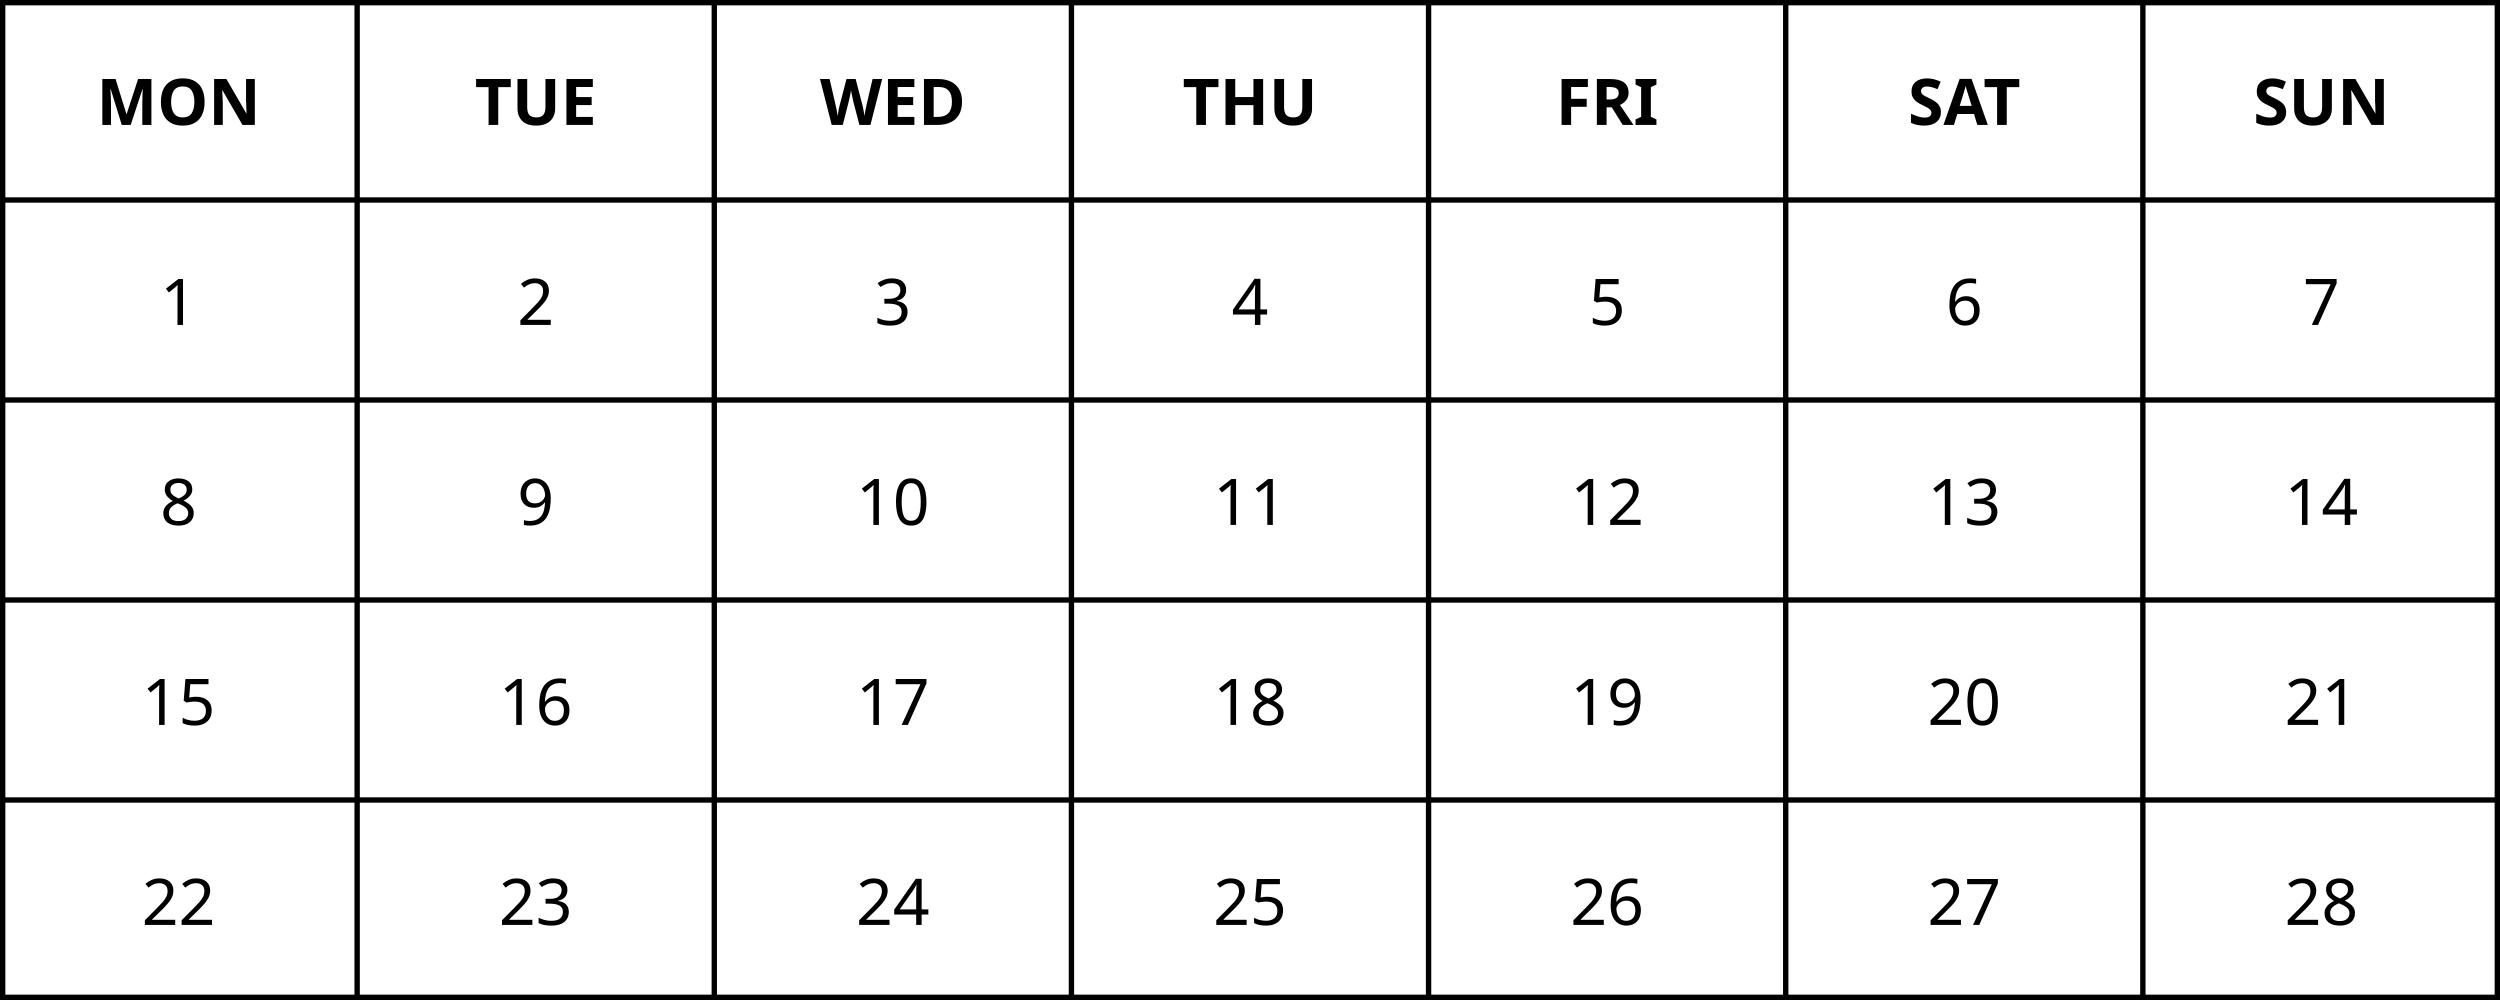
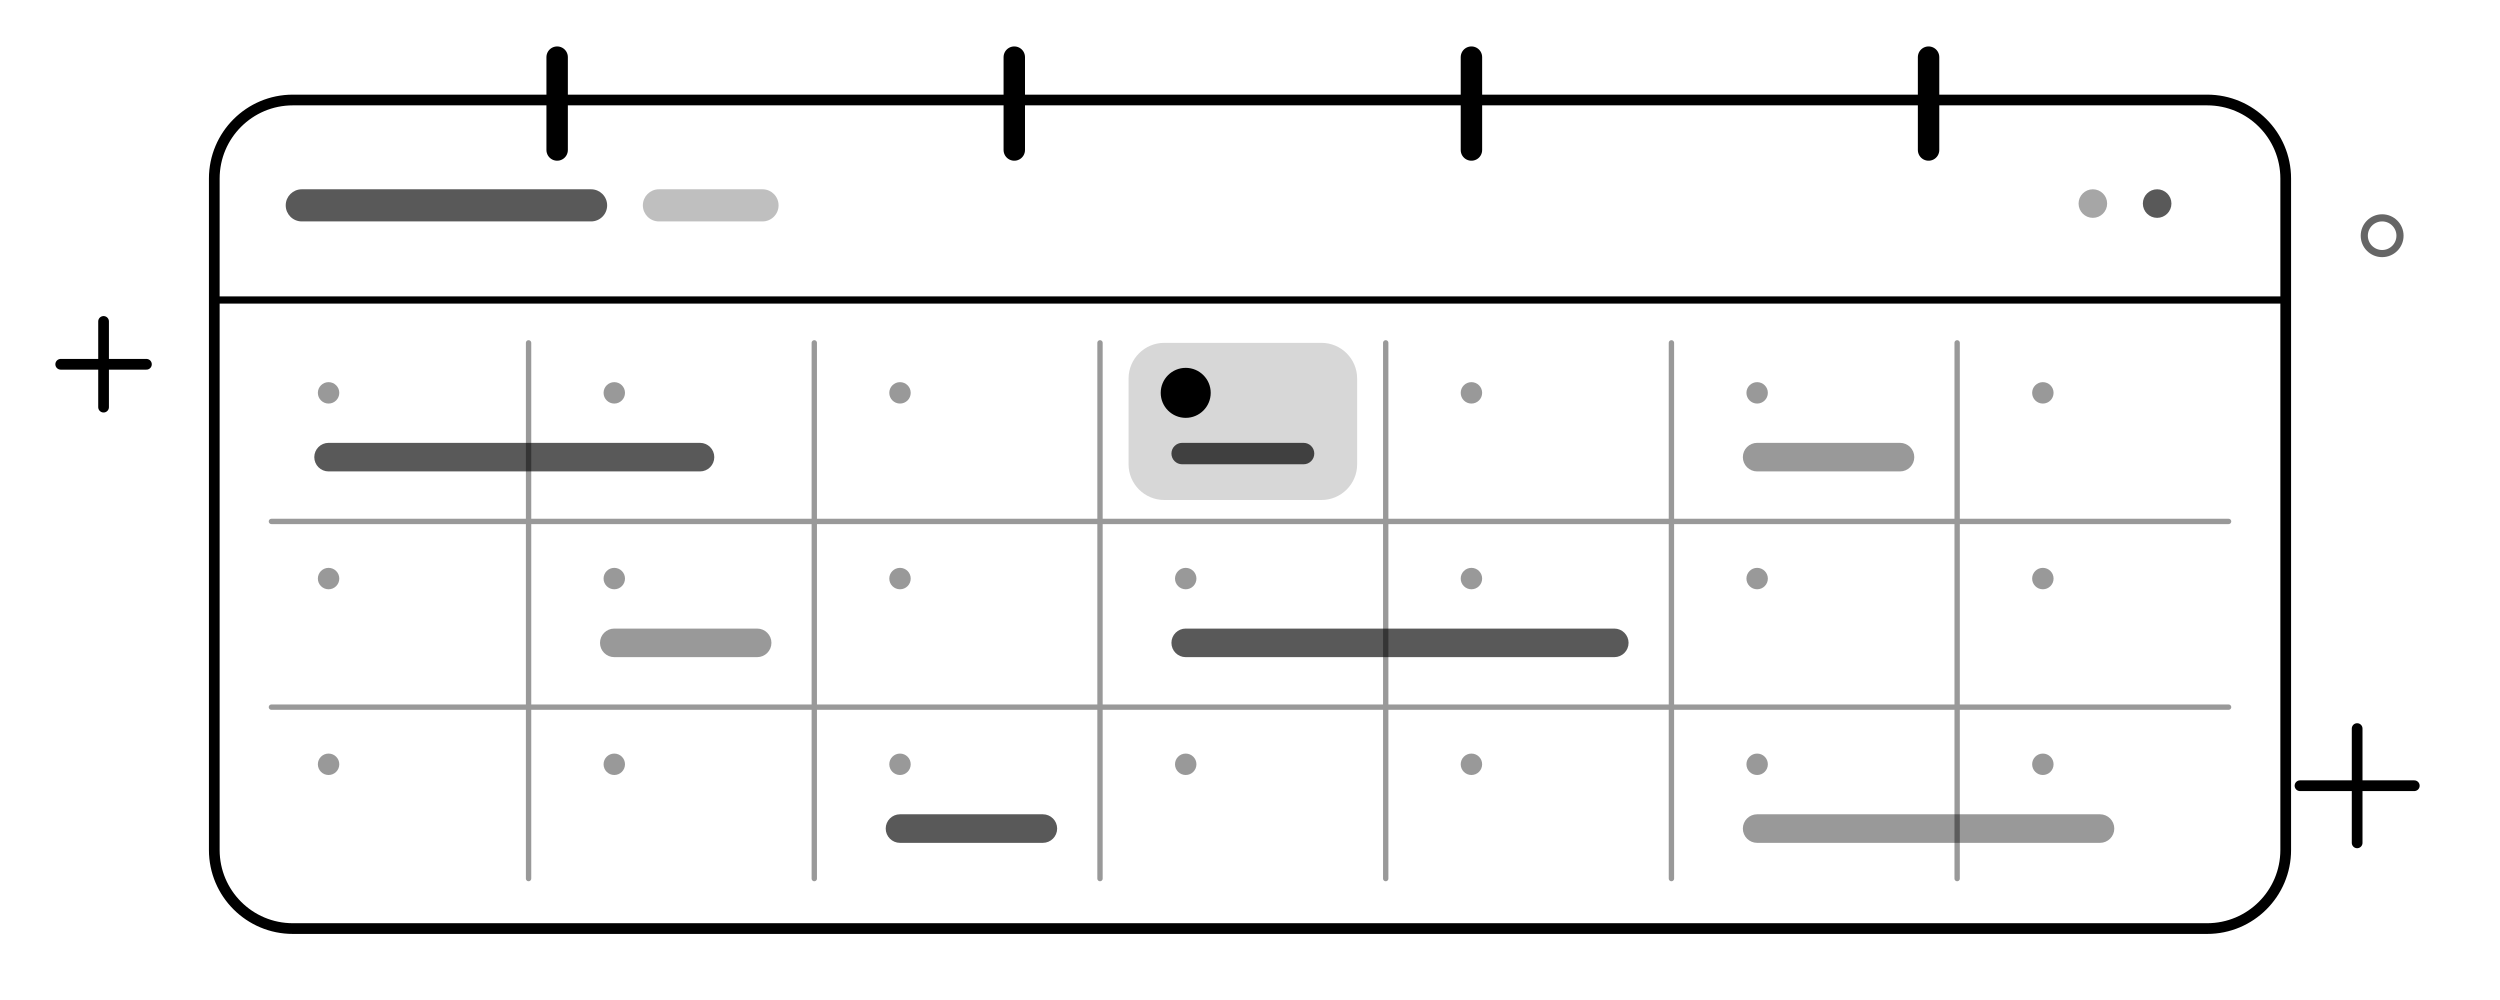
- <svg xmlns="http://www.w3.org/2000/svg" viewBox="0 0 700 280" fill="none" stroke="#000" stroke-width="1.5" font-family="system-ui, sans-serif" font-size="18">
-   <rect x="0.75" y="0.75" width="698.5" height="278.5" />
-   <path d="M100 0V280" />
-   <path d="M200 0V280" />
-   <path d="M300 0V280" />
-   <path d="M400 0V280" />
-   <path d="M500 0V280" />
-   <path d="M600 0V280" />
-   <path d="M0 56H700" />
-   <path d="M0 112H700" />
-   <path d="M0 168H700" />
-   <path d="M0 224H700" />
-   <g fill="#000" stroke="none" text-anchor="middle" dominant-baseline="central">
-     <text x="50.0" y="28.0" font-weight="600">MON</text>
-     <text x="150.0" y="28.0" font-weight="600">TUE</text>
-     <text x="250.0" y="28.0" font-weight="600">WED</text>
-     <text x="350.0" y="28.0" font-weight="600">THU</text>
-     <text x="450.0" y="28.0" font-weight="600">FRI</text>
-     <text x="550.0" y="28.0" font-weight="600">SAT</text>
-     <text x="650.0" y="28.0" font-weight="600">SUN</text>
-     <text x="50.0" y="84.0">1</text>
-     <text x="150.0" y="84.0">2</text>
-     <text x="250.0" y="84.0">3</text>
-     <text x="350.0" y="84.0">4</text>
-     <text x="450.0" y="84.0">5</text>
-     <text x="550.0" y="84.0">6</text>
-     <text x="650.0" y="84.0">7</text>
-     <text x="50.0" y="140.0">8</text>
-     <text x="150.0" y="140.0">9</text>
-     <text x="250.0" y="140.0">10</text>
-     <text x="350.0" y="140.0">11</text>
-     <text x="450.0" y="140.0">12</text>
-     <text x="550.0" y="140.0">13</text>
-     <text x="650.0" y="140.0">14</text>
-     <text x="50.0" y="196.0">15</text>
-     <text x="150.0" y="196.0">16</text>
-     <text x="250.0" y="196.0">17</text>
-     <text x="350.0" y="196.0">18</text>
-     <text x="450.0" y="196.0">19</text>
-     <text x="550.0" y="196.0">20</text>
-     <text x="650.0" y="196.0">21</text>
-     <text x="50.0" y="252.0">22</text>
-     <text x="150.0" y="252.0">23</text>
-     <text x="250.0" y="252.0">24</text>
-     <text x="350.0" y="252.0">25</text>
-     <text x="450.0" y="252.0">26</text>
-     <text x="550.0" y="252.0">27</text>
-     <text x="650.0" y="252.0">28</text>
+ <svg xmlns="http://www.w3.org/2000/svg" viewBox="0 0 700 280" fill="none">
+   <g stroke="#000" stroke-linecap="round" stroke-linejoin="round">
+     <rect x="60" y="28" width="580" height="232" rx="22" stroke-width="3" />
+     <path d="M60 84H640" stroke-width="2" />
+     <path d="M156 16V42M284 16V42M412 16V42M540 16V42" stroke-width="6" />
+     <g stroke-width="1.5" opacity="0.4">
+       <path d="M148 96V246M228 96V246M308 96V246M388 96V246M468 96V246M548 96V246" />
+       <path d="M76 146H624M76 198H624" />
+     </g>
+     <path d="M29 90V114M17 102H41M660 204V236M644 220H676" stroke-width="3" />
+     <circle cx="667" cy="66" r="5" stroke-width="2" opacity="0.6" />
+   </g>
+   <g fill="#000">
+     <rect x="80" y="53" width="90" height="9" rx="4.5" opacity="0.65" />
+     <rect x="180" y="53" width="38" height="9" rx="4.5" opacity="0.25" />
+     <circle cx="586" cy="57" r="4" opacity="0.35" />
+     <circle cx="604" cy="57" r="4" opacity="0.65" />
+     <g opacity="0.4">
+       <circle cx="92" cy="110" r="3" />
+       <circle cx="172" cy="110" r="3" />
+       <circle cx="252" cy="110" r="3" />
+       <circle cx="412" cy="110" r="3" />
+       <circle cx="492" cy="110" r="3" />
+       <circle cx="572" cy="110" r="3" />
+       <circle cx="92" cy="162" r="3" />
+       <circle cx="172" cy="162" r="3" />
+       <circle cx="252" cy="162" r="3" />
+       <circle cx="332" cy="162" r="3" />
+       <circle cx="412" cy="162" r="3" />
+       <circle cx="492" cy="162" r="3" />
+       <circle cx="572" cy="162" r="3" />
+       <circle cx="92" cy="214" r="3" />
+       <circle cx="172" cy="214" r="3" />
+       <circle cx="252" cy="214" r="3" />
+       <circle cx="332" cy="214" r="3" />
+       <circle cx="412" cy="214" r="3" />
+       <circle cx="492" cy="214" r="3" />
+       <circle cx="572" cy="214" r="3" />
+     </g>
+     <rect x="316" y="96" width="64" height="44" rx="10" opacity="0.16" />
+     <circle cx="332" cy="110" r="7" />
+     <rect x="88" y="124" width="112" height="8" rx="4" opacity="0.65" />
+     <rect x="328" y="124" width="40" height="6" rx="3" opacity="0.7" />
+     <rect x="488" y="124" width="48" height="8" rx="4" opacity="0.4" />
+     <rect x="168" y="176" width="48" height="8" rx="4" opacity="0.4" />
+     <rect x="328" y="176" width="128" height="8" rx="4" opacity="0.65" />
+     <rect x="248" y="228" width="48" height="8" rx="4" opacity="0.65" />
+     <rect x="488" y="228" width="104" height="8" rx="4" opacity="0.4" />
  </g>
</svg>
